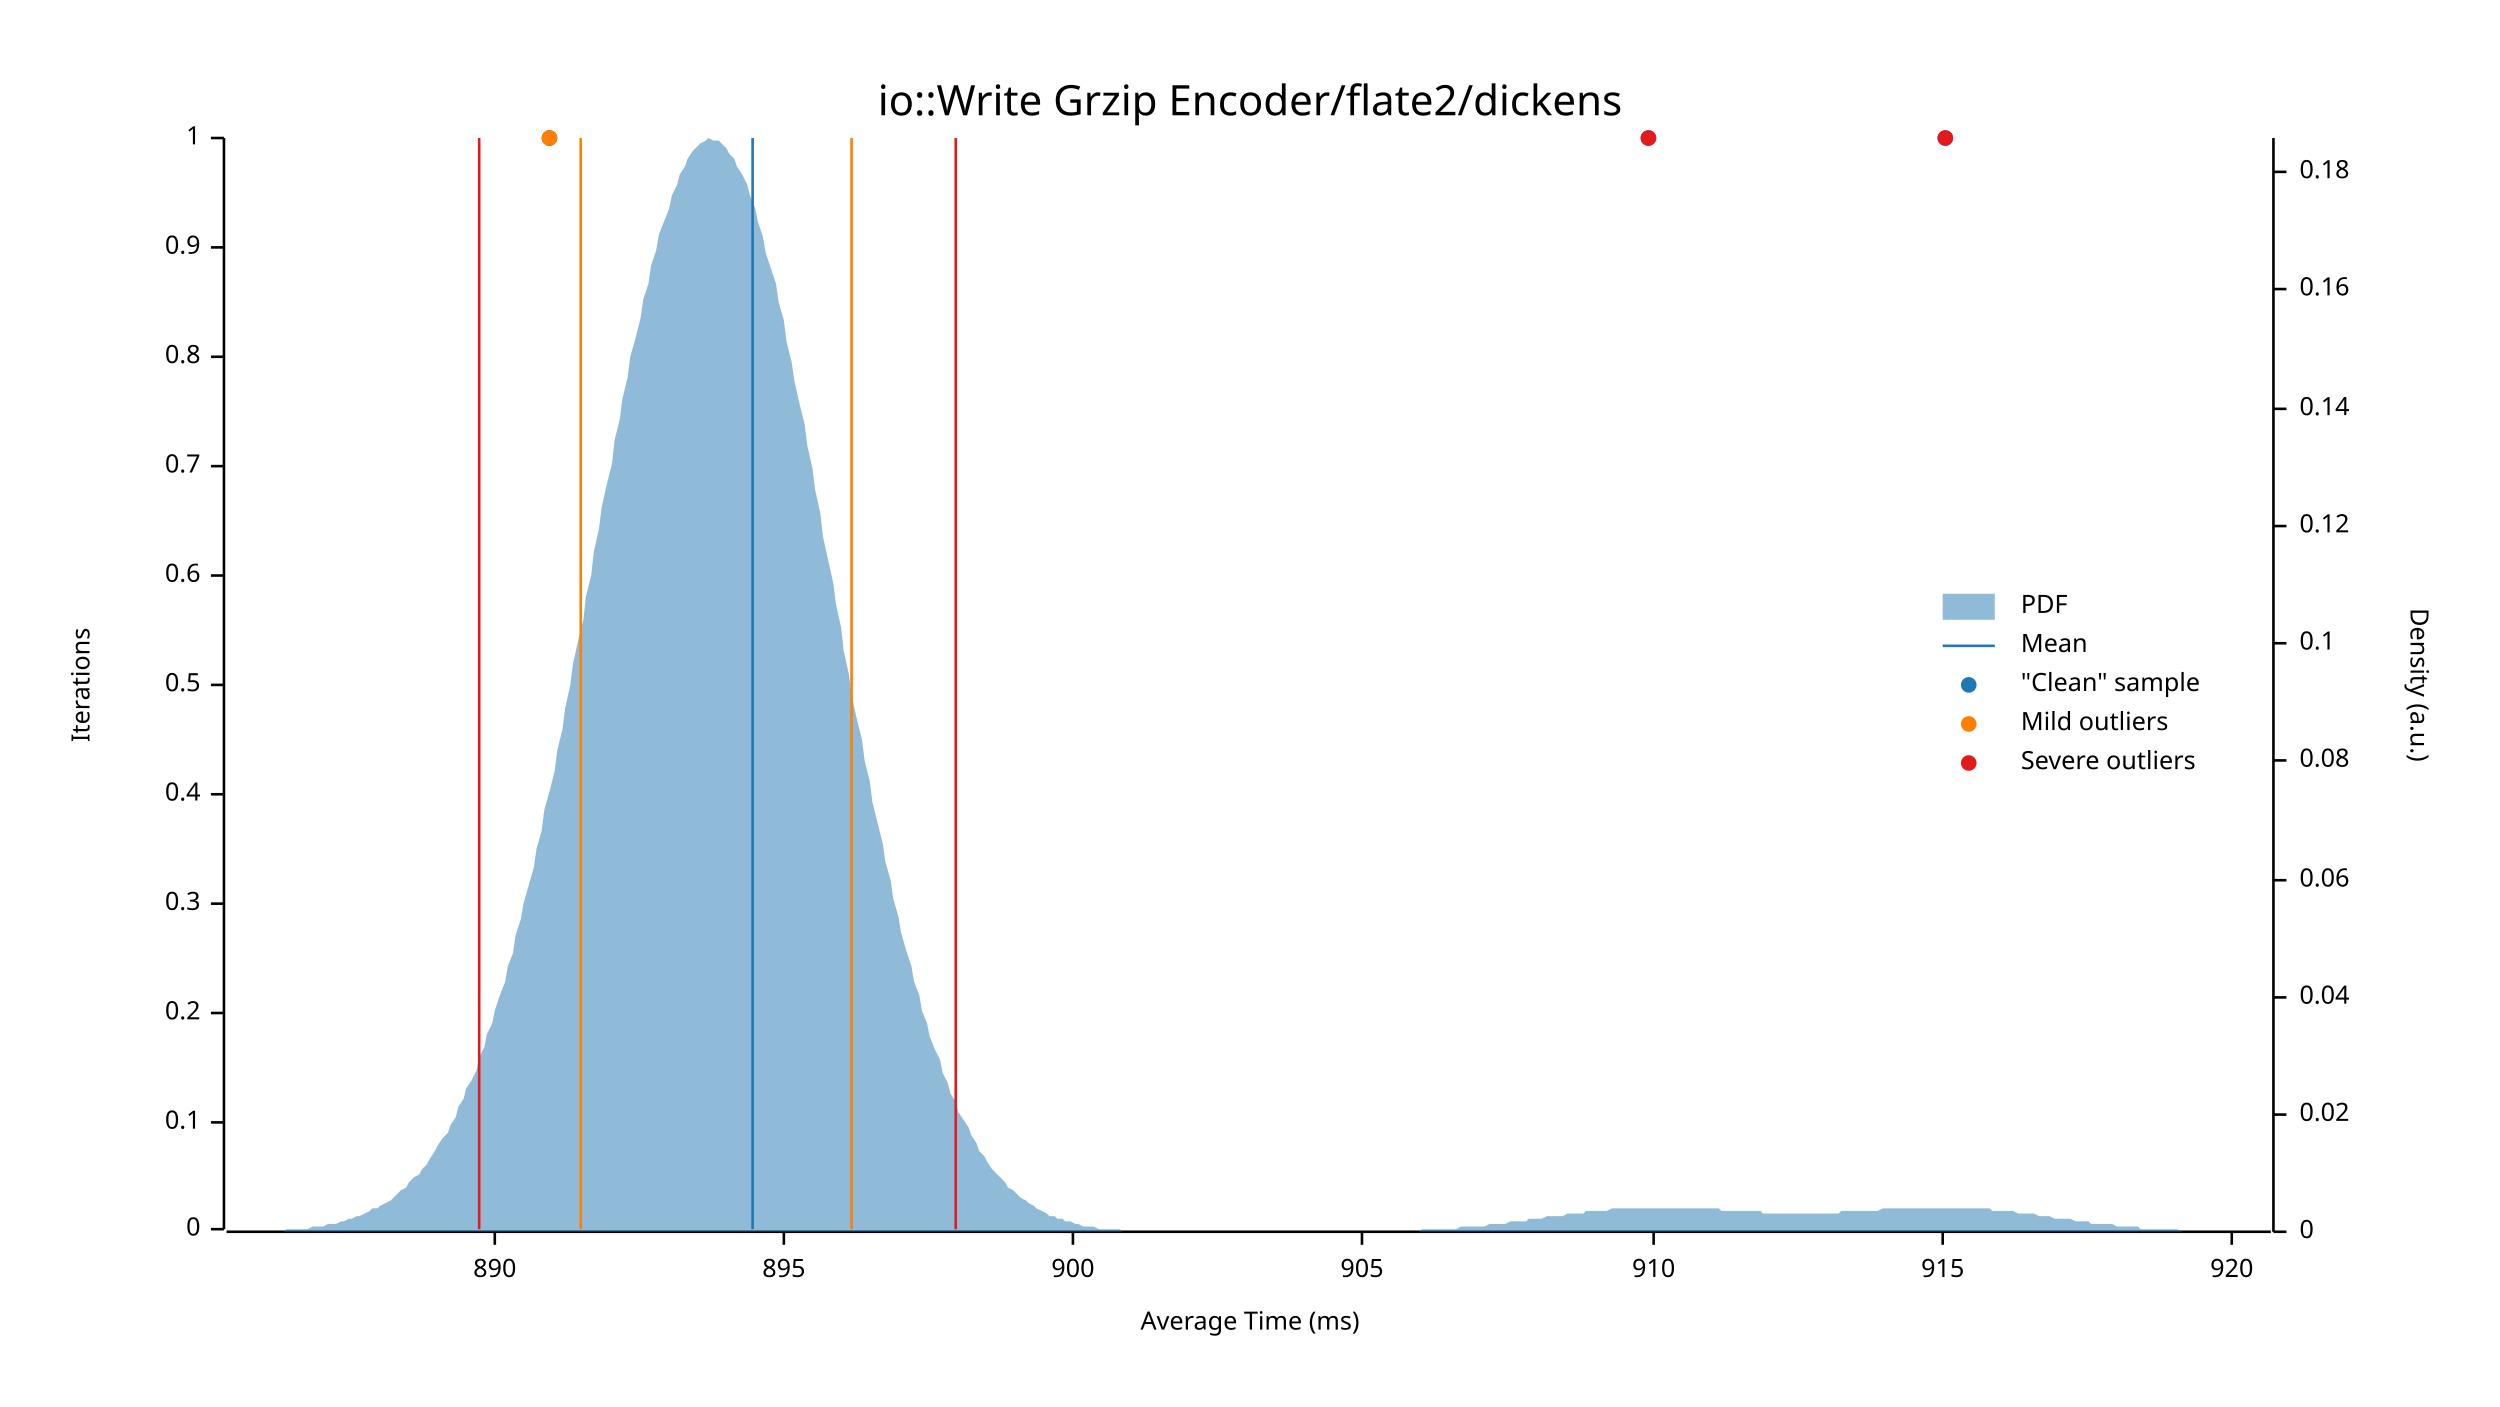
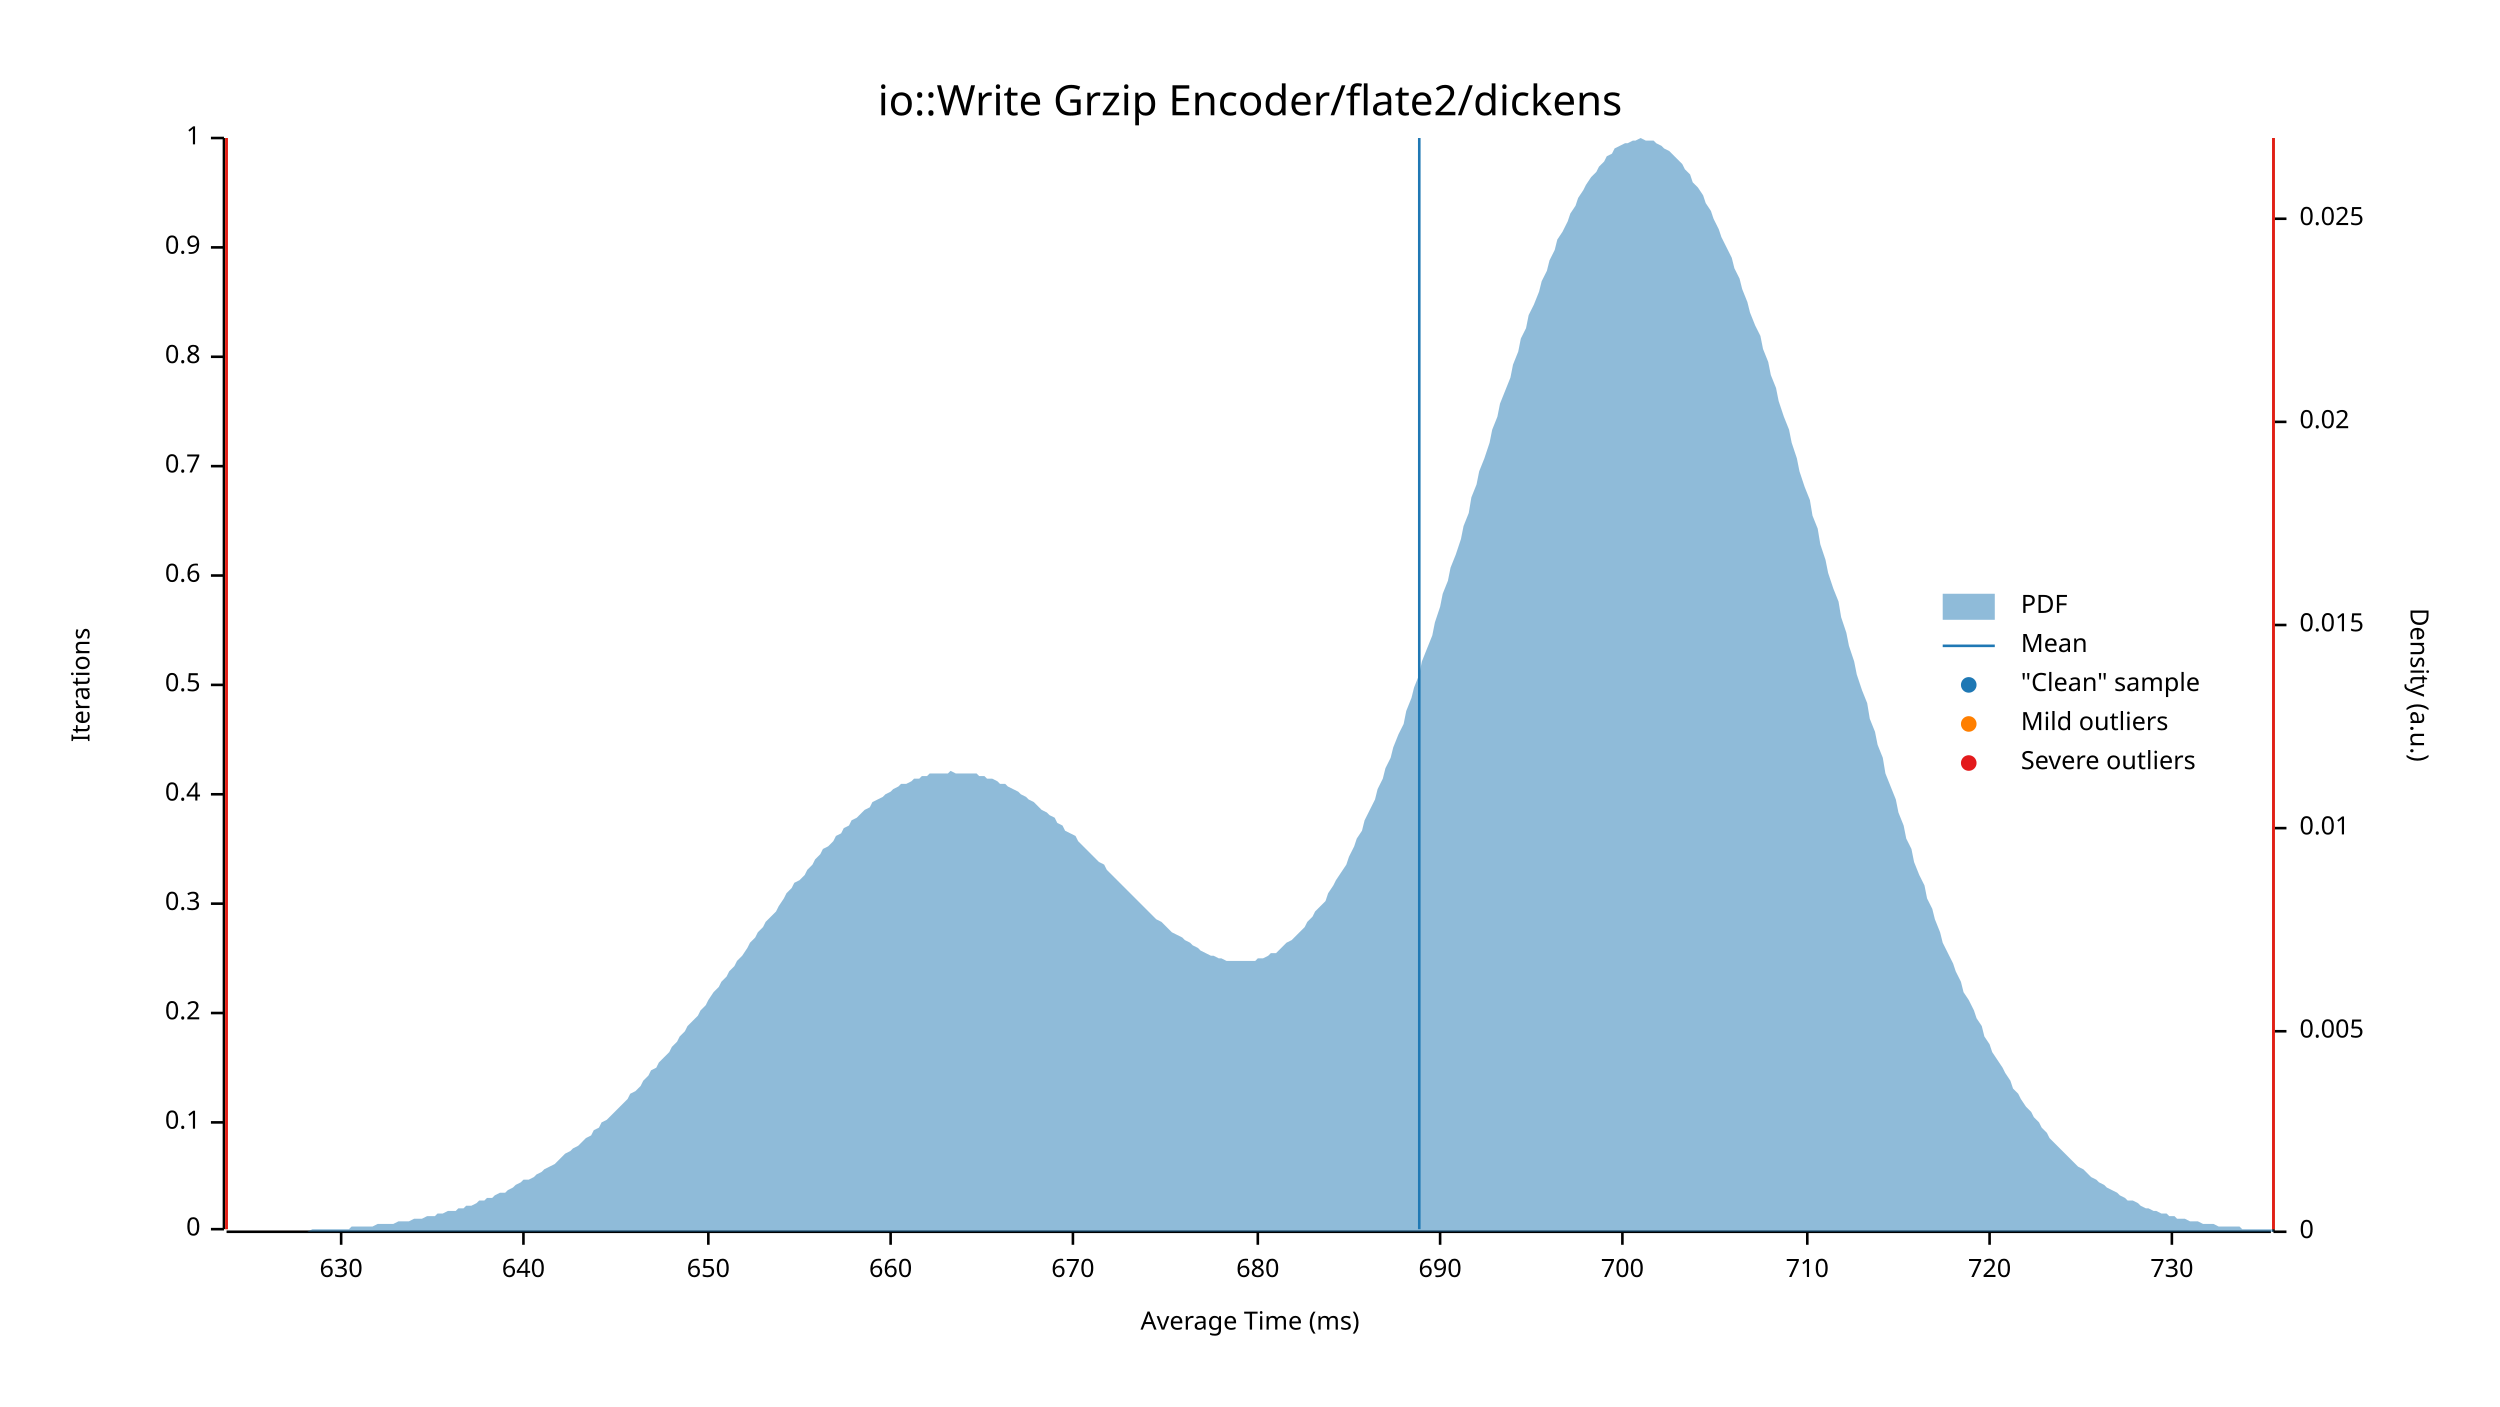
<svg xmlns="http://www.w3.org/2000/svg" width="960" height="540" viewBox="0 0 960 540">
  <text x="480" y="32" dy="0.76em" text-anchor="middle" font-family="sans-serif" font-size="16.129" opacity="1" fill="#000000">
io::Write Grzip Encoder/flate2/dickens
</text>
  <text x="27" y="263" dy="0.76em" text-anchor="middle" font-family="sans-serif" font-size="9.677" opacity="1" fill="#000000" transform="rotate(270, 27, 263)">
Iterations
</text>
  <text x="480" y="513" dy="-0.5ex" text-anchor="middle" font-family="sans-serif" font-size="9.677" opacity="1" fill="#000000">
Average Time (ms)
</text>
  <polyline fill="none" opacity="1" stroke="#000000" stroke-width="1" points="86,53 86,472 " />
  <text x="77" y="472" dy="0.5ex" text-anchor="end" font-family="sans-serif" font-size="9.677" opacity="1" fill="#000000">
0
</text>
  <polyline fill="none" opacity="1" stroke="#000000" stroke-width="1" points="81,472 86,472 " />
  <text x="77" y="431" dy="0.5ex" text-anchor="end" font-family="sans-serif" font-size="9.677" opacity="1" fill="#000000">
0.1
</text>
  <polyline fill="none" opacity="1" stroke="#000000" stroke-width="1" points="81,431 86,431 " />
  <text x="77" y="389" dy="0.5ex" text-anchor="end" font-family="sans-serif" font-size="9.677" opacity="1" fill="#000000">
0.2
</text>
  <polyline fill="none" opacity="1" stroke="#000000" stroke-width="1" points="81,389 86,389 " />
  <text x="77" y="347" dy="0.5ex" text-anchor="end" font-family="sans-serif" font-size="9.677" opacity="1" fill="#000000">
0.3
</text>
  <polyline fill="none" opacity="1" stroke="#000000" stroke-width="1" points="81,347 86,347 " />
  <text x="77" y="305" dy="0.5ex" text-anchor="end" font-family="sans-serif" font-size="9.677" opacity="1" fill="#000000">
0.4
</text>
  <polyline fill="none" opacity="1" stroke="#000000" stroke-width="1" points="81,305 86,305 " />
  <text x="77" y="263" dy="0.5ex" text-anchor="end" font-family="sans-serif" font-size="9.677" opacity="1" fill="#000000">
0.5
</text>
  <polyline fill="none" opacity="1" stroke="#000000" stroke-width="1" points="81,263 86,263 " />
  <text x="77" y="221" dy="0.5ex" text-anchor="end" font-family="sans-serif" font-size="9.677" opacity="1" fill="#000000">
0.6
</text>
  <polyline fill="none" opacity="1" stroke="#000000" stroke-width="1" points="81,221 86,221 " />
  <text x="77" y="179" dy="0.5ex" text-anchor="end" font-family="sans-serif" font-size="9.677" opacity="1" fill="#000000">
0.7
</text>
  <polyline fill="none" opacity="1" stroke="#000000" stroke-width="1" points="81,179 86,179 " />
  <text x="77" y="137" dy="0.5ex" text-anchor="end" font-family="sans-serif" font-size="9.677" opacity="1" fill="#000000">
0.8
</text>
  <polyline fill="none" opacity="1" stroke="#000000" stroke-width="1" points="81,137 86,137 " />
  <text x="77" y="95" dy="0.5ex" text-anchor="end" font-family="sans-serif" font-size="9.677" opacity="1" fill="#000000">
0.9
</text>
  <polyline fill="none" opacity="1" stroke="#000000" stroke-width="1" points="81,95 86,95 " />
  <text x="77" y="53" dy="0.5ex" text-anchor="end" font-family="sans-serif" font-size="9.677" opacity="1" fill="#000000">
1
</text>
  <polyline fill="none" opacity="1" stroke="#000000" stroke-width="1" points="81,53 86,53 " />
  <polyline fill="none" opacity="1" stroke="#000000" stroke-width="1" points="87,473 872,473 " />
-   <text x="190" y="483" dy="0.76em" text-anchor="middle" font-family="sans-serif" font-size="9.677" opacity="1" fill="#000000">
- 890
+   <text x="131" y="483" dy="0.76em" text-anchor="middle" font-family="sans-serif" font-size="9.677" opacity="1" fill="#000000">
+ 630
</text>
-   <polyline fill="none" opacity="1" stroke="#000000" stroke-width="1" points="190,473 190,478 " />
-   <text x="301" y="483" dy="0.76em" text-anchor="middle" font-family="sans-serif" font-size="9.677" opacity="1" fill="#000000">
- 895
+   <polyline fill="none" opacity="1" stroke="#000000" stroke-width="1" points="131,473 131,478 " />
+   <text x="201" y="483" dy="0.76em" text-anchor="middle" font-family="sans-serif" font-size="9.677" opacity="1" fill="#000000">
+ 640
</text>
-   <polyline fill="none" opacity="1" stroke="#000000" stroke-width="1" points="301,473 301,478 " />
+   <polyline fill="none" opacity="1" stroke="#000000" stroke-width="1" points="201,473 201,478 " />
+   <text x="272" y="483" dy="0.76em" text-anchor="middle" font-family="sans-serif" font-size="9.677" opacity="1" fill="#000000">
+ 650
+ </text>
+   <polyline fill="none" opacity="1" stroke="#000000" stroke-width="1" points="272,473 272,478 " />
+   <text x="342" y="483" dy="0.76em" text-anchor="middle" font-family="sans-serif" font-size="9.677" opacity="1" fill="#000000">
+ 660
+ </text>
+   <polyline fill="none" opacity="1" stroke="#000000" stroke-width="1" points="342,473 342,478 " />
  <text x="412" y="483" dy="0.76em" text-anchor="middle" font-family="sans-serif" font-size="9.677" opacity="1" fill="#000000">
- 900
+ 670
</text>
  <polyline fill="none" opacity="1" stroke="#000000" stroke-width="1" points="412,473 412,478 " />
-   <text x="523" y="483" dy="0.76em" text-anchor="middle" font-family="sans-serif" font-size="9.677" opacity="1" fill="#000000">
- 905
+   <text x="483" y="483" dy="0.76em" text-anchor="middle" font-family="sans-serif" font-size="9.677" opacity="1" fill="#000000">
+ 680
</text>
-   <polyline fill="none" opacity="1" stroke="#000000" stroke-width="1" points="523,473 523,478 " />
-   <text x="635" y="483" dy="0.76em" text-anchor="middle" font-family="sans-serif" font-size="9.677" opacity="1" fill="#000000">
- 910
+   <polyline fill="none" opacity="1" stroke="#000000" stroke-width="1" points="483,473 483,478 " />
+   <text x="553" y="483" dy="0.76em" text-anchor="middle" font-family="sans-serif" font-size="9.677" opacity="1" fill="#000000">
+ 690
</text>
-   <polyline fill="none" opacity="1" stroke="#000000" stroke-width="1" points="635,473 635,478 " />
-   <text x="746" y="483" dy="0.76em" text-anchor="middle" font-family="sans-serif" font-size="9.677" opacity="1" fill="#000000">
- 915
+   <polyline fill="none" opacity="1" stroke="#000000" stroke-width="1" points="553,473 553,478 " />
+   <text x="623" y="483" dy="0.76em" text-anchor="middle" font-family="sans-serif" font-size="9.677" opacity="1" fill="#000000">
+ 700
</text>
-   <polyline fill="none" opacity="1" stroke="#000000" stroke-width="1" points="746,473 746,478 " />
-   <text x="857" y="483" dy="0.76em" text-anchor="middle" font-family="sans-serif" font-size="9.677" opacity="1" fill="#000000">
- 920
+   <polyline fill="none" opacity="1" stroke="#000000" stroke-width="1" points="623,473 623,478 " />
+   <text x="694" y="483" dy="0.76em" text-anchor="middle" font-family="sans-serif" font-size="9.677" opacity="1" fill="#000000">
+ 710
</text>
-   <polyline fill="none" opacity="1" stroke="#000000" stroke-width="1" points="857,473 857,478 " />
+   <polyline fill="none" opacity="1" stroke="#000000" stroke-width="1" points="694,473 694,478 " />
+   <text x="764" y="483" dy="0.76em" text-anchor="middle" font-family="sans-serif" font-size="9.677" opacity="1" fill="#000000">
+ 720
+ </text>
+   <polyline fill="none" opacity="1" stroke="#000000" stroke-width="1" points="764,473 764,478 " />
+   <text x="834" y="483" dy="0.76em" text-anchor="middle" font-family="sans-serif" font-size="9.677" opacity="1" fill="#000000">
+ 730
+ </text>
+   <polyline fill="none" opacity="1" stroke="#000000" stroke-width="1" points="834,473 834,478 " />
  <text x="933" y="263" dy="0.76em" text-anchor="middle" font-family="sans-serif" font-size="9.677" opacity="1" fill="#000000" transform="rotate(90, 933, 263)">
Density (a.u.)
</text>
  <polyline fill="none" opacity="1" stroke="#000000" stroke-width="1" points="873,53 873,473 " />
  <text x="883" y="473" dy="0.5ex" text-anchor="start" font-family="sans-serif" font-size="9.677" opacity="1" fill="#000000">
0
</text>
  <polyline fill="none" opacity="1" stroke="#000000" stroke-width="1" points="873,473 878,473 " />
-   <text x="883" y="428" dy="0.5ex" text-anchor="start" font-family="sans-serif" font-size="9.677" opacity="1" fill="#000000">
+   <text x="883" y="396" dy="0.5ex" text-anchor="start" font-family="sans-serif" font-size="9.677" opacity="1" fill="#000000">
+ 0.005
+ </text>
+   <polyline fill="none" opacity="1" stroke="#000000" stroke-width="1" points="873,396 878,396 " />
+   <text x="883" y="318" dy="0.5ex" text-anchor="start" font-family="sans-serif" font-size="9.677" opacity="1" fill="#000000">
+ 0.01
+ </text>
+   <polyline fill="none" opacity="1" stroke="#000000" stroke-width="1" points="873,318 878,318 " />
+   <text x="883" y="240" dy="0.5ex" text-anchor="start" font-family="sans-serif" font-size="9.677" opacity="1" fill="#000000">
+ 0.015
+ </text>
+   <polyline fill="none" opacity="1" stroke="#000000" stroke-width="1" points="873,240 878,240 " />
+   <text x="883" y="162" dy="0.5ex" text-anchor="start" font-family="sans-serif" font-size="9.677" opacity="1" fill="#000000">
0.02
</text>
-   <polyline fill="none" opacity="1" stroke="#000000" stroke-width="1" points="873,428 878,428 " />
-   <text x="883" y="383" dy="0.5ex" text-anchor="start" font-family="sans-serif" font-size="9.677" opacity="1" fill="#000000">
- 0.04
+   <polyline fill="none" opacity="1" stroke="#000000" stroke-width="1" points="873,162 878,162 " />
+   <text x="883" y="84" dy="0.5ex" text-anchor="start" font-family="sans-serif" font-size="9.677" opacity="1" fill="#000000">
+ 0.025
</text>
-   <polyline fill="none" opacity="1" stroke="#000000" stroke-width="1" points="873,383 878,383 " />
-   <text x="883" y="338" dy="0.5ex" text-anchor="start" font-family="sans-serif" font-size="9.677" opacity="1" fill="#000000">
- 0.06
- </text>
-   <polyline fill="none" opacity="1" stroke="#000000" stroke-width="1" points="873,338 878,338 " />
-   <text x="883" y="292" dy="0.5ex" text-anchor="start" font-family="sans-serif" font-size="9.677" opacity="1" fill="#000000">
- 0.08
- </text>
-   <polyline fill="none" opacity="1" stroke="#000000" stroke-width="1" points="873,292 878,292 " />
-   <text x="883" y="247" dy="0.5ex" text-anchor="start" font-family="sans-serif" font-size="9.677" opacity="1" fill="#000000">
- 0.1
- </text>
-   <polyline fill="none" opacity="1" stroke="#000000" stroke-width="1" points="873,247 878,247 " />
-   <text x="883" y="202" dy="0.5ex" text-anchor="start" font-family="sans-serif" font-size="9.677" opacity="1" fill="#000000">
- 0.12
- </text>
-   <polyline fill="none" opacity="1" stroke="#000000" stroke-width="1" points="873,202 878,202 " />
-   <text x="883" y="157" dy="0.5ex" text-anchor="start" font-family="sans-serif" font-size="9.677" opacity="1" fill="#000000">
- 0.14
- </text>
-   <polyline fill="none" opacity="1" stroke="#000000" stroke-width="1" points="873,157 878,157 " />
-   <text x="883" y="111" dy="0.5ex" text-anchor="start" font-family="sans-serif" font-size="9.677" opacity="1" fill="#000000">
- 0.16
- </text>
-   <polyline fill="none" opacity="1" stroke="#000000" stroke-width="1" points="873,111 878,111 " />
-   <text x="883" y="66" dy="0.5ex" text-anchor="start" font-family="sans-serif" font-size="9.677" opacity="1" fill="#000000">
- 0.18
- </text>
-   <polyline fill="none" opacity="1" stroke="#000000" stroke-width="1" points="873,66 878,66 " />
-   <polygon opacity="0.5" fill="#1F78B4" points="87,473 88,473 90,473 91,473 93,473 94,473 96,473 98,473 99,473 101,473 102,473 104,473 105,473 107,473 109,473 110,472 112,472 113,472 115,472 116,472 118,472 120,471 121,471 123,471 124,471 126,470 127,470 129,470 131,469 132,469 134,468 135,468 137,467 138,467 140,466 142,465 143,464 145,464 146,463 148,462 150,461 151,460 153,458 154,457 156,456 157,454 159,452 161,451 162,449 164,447 165,445 167,442 168,440 170,437 172,435 173,432 175,429 176,425 178,422 179,418 181,415 183,411 184,406 186,402 187,397 189,393 190,388 192,382 194,377 195,371 197,366 198,359 200,353 201,347 203,340 205,333 206,326 208,319 209,311 211,304 213,296 214,288 216,280 217,272 219,263 220,255 222,246 224,238 225,229 227,221 228,212 230,203 231,195 233,186 235,178 236,169 238,161 239,153 241,145 242,137 244,130 246,122 247,115 249,109 250,102 252,96 253,90 255,85 257,80 258,75 260,71 261,67 263,64 264,61 266,58 268,56 269,55 271,54 272,53 274,54 276,54 277,55 279,57 280,59 282,61 283,64 285,67 287,71 288,75 290,80 291,85 293,91 294,97 296,103 298,109 299,116 301,123 302,131 304,139 305,146 307,155 309,163 310,171 312,180 313,188 315,197 316,206 318,215 320,224 321,232 323,241 324,250 326,259 327,267 329,276 331,284 332,292 334,300 335,308 337,316 339,324 340,331 342,338 343,345 345,352 346,358 348,365 350,371 351,377 353,382 354,388 356,393 357,398 359,403 361,407 362,412 364,416 365,420 367,423 368,427 370,430 372,433 373,436 375,439 376,442 378,444 379,446 381,449 383,451 384,452 386,454 387,456 389,457 391,459 392,460 394,461 395,462 397,463 398,464 400,465 402,466 403,467 405,467 406,468 408,468 409,469 411,469 413,470 414,470 416,471 417,471 419,471 420,471 422,472 424,472 425,472 427,472 428,472 430,472 431,473 433,473 435,473 436,473 438,473 439,473 441,473 442,473 444,473 446,473 447,473 449,473 450,473 452,473 454,473 455,473 457,473 458,473 460,473 461,473 463,473 465,473 466,473 468,473 469,473 471,473 472,473 474,473 476,473 477,473 479,473 480,473 482,473 483,473 485,473 487,473 488,473 490,473 491,473 493,473 494,473 496,473 498,473 499,473 501,473 502,473 504,473 505,473 507,473 509,473 510,473 512,473 513,473 515,473 517,473 518,473 520,473 521,473 523,473 524,473 526,473 528,473 529,473 531,473 532,473 534,473 535,473 537,473 539,473 540,473 542,473 543,473 545,473 546,472 548,472 550,472 551,472 553,472 554,472 556,472 557,472 559,472 561,471 562,471 564,471 565,471 567,471 568,471 570,471 572,470 573,470 575,470 576,470 578,470 580,469 581,469 583,469 584,469 586,469 587,468 589,468 591,468 592,468 594,467 595,467 597,467 598,467 600,467 602,466 603,466 605,466 606,466 608,466 609,465 611,465 613,465 614,465 616,465 617,465 619,464 620,464 622,464 624,464 625,464 627,464 628,464 630,464 632,464 633,464 635,464 636,464 638,464 639,464 641,464 643,464 644,464 646,464 647,464 649,464 650,464 652,464 654,464 655,464 657,464 658,464 660,464 661,465 663,465 665,465 666,465 668,465 669,465 671,465 672,465 674,465 676,465 677,466 679,466 680,466 682,466 683,466 685,466 687,466 688,466 690,466 691,466 693,466 695,466 696,466 698,466 699,466 701,466 702,466 704,466 706,466 707,465 709,465 710,465 712,465 713,465 715,465 717,465 718,465 720,465 721,465 723,464 724,464 726,464 728,464 729,464 731,464 732,464 734,464 735,464 737,464 739,464 740,464 742,464 743,464 745,464 746,464 748,464 750,464 751,464 753,464 754,464 756,464 758,464 759,464 761,464 762,464 764,464 765,465 767,465 769,465 770,465 772,465 773,465 775,466 776,466 778,466 780,466 781,466 783,467 784,467 786,467 787,467 789,468 791,468 792,468 794,468 795,468 797,469 798,469 800,469 802,469 803,470 805,470 806,470 808,470 809,470 811,470 813,471 814,471 816,471 817,471 819,471 821,471 822,472 824,472 825,472 827,472 828,472 830,472 832,472 833,472 835,472 836,472 838,473 839,473 841,473 843,473 844,473 846,473 847,473 849,473 850,473 852,473 854,473 855,473 857,473 858,473 860,473 861,473 863,473 865,473 866,473 868,473 869,473 871,473 873,473 873,473 87,473 " />
-   <polyline fill="none" opacity="1" stroke="#1F78B4" stroke-width="1" points="289,472 289,53 " />
-   <polyline fill="none" opacity="1" stroke="#FF7F00" stroke-width="1" points="223,472 223,53 " />
-   <polyline fill="none" opacity="1" stroke="#FF7F00" stroke-width="1" points="327,472 327,53 " />
-   <polyline fill="none" opacity="1" stroke="#E31A1C" stroke-width="1" points="184,472 184,53 " />
-   <polyline fill="none" opacity="1" stroke="#E31A1C" stroke-width="1" points="367,472 367,53 " />
-   <circle cx="633" cy="53" r="3" opacity="1" fill="#1F78B4" stroke="none" stroke-width="1" />
-   <circle cx="747" cy="53" r="3" opacity="1" fill="#1F78B4" stroke="none" stroke-width="1" />
-   <circle cx="211" cy="53" r="3" opacity="1" fill="#1F78B4" stroke="none" stroke-width="1" />
-   <circle cx="211" cy="53" r="3" opacity="1" fill="#FF7F00" stroke="none" stroke-width="1" />
-   <circle cx="633" cy="53" r="3" opacity="1" fill="#E31A1C" stroke="none" stroke-width="1" />
-   <circle cx="747" cy="53" r="3" opacity="1" fill="#E31A1C" stroke="none" stroke-width="1" />
+   <polyline fill="none" opacity="1" stroke="#000000" stroke-width="1" points="873,84 878,84 " />
+   <polygon opacity="0.5" fill="#1F78B4" points="87,473 88,473 90,473 91,473 93,473 94,473 96,473 98,473 99,473 101,473 102,473 104,473 105,473 107,473 109,473 110,473 112,473 113,473 115,473 116,473 118,473 120,472 121,472 123,472 124,472 126,472 127,472 129,472 131,472 132,472 134,472 135,471 137,471 138,471 140,471 142,471 143,471 145,470 146,470 148,470 150,470 151,470 153,469 154,469 156,469 157,469 159,468 161,468 162,468 164,467 165,467 167,467 168,466 170,466 172,465 173,465 175,465 176,464 178,464 179,463 181,463 183,462 184,461 186,461 187,460 189,460 190,459 192,458 194,458 195,457 197,456 198,455 200,454 201,453 203,453 205,452 206,451 208,450 209,449 211,448 213,447 214,446 216,444 217,443 219,442 220,441 222,440 224,438 225,437 227,436 228,434 230,433 231,431 233,430 235,428 236,427 238,425 239,424 241,422 242,420 244,419 246,417 247,415 249,413 250,411 252,410 253,408 255,406 257,404 258,402 260,400 261,398 263,396 264,394 266,392 268,390 269,388 271,386 272,384 274,381 276,379 277,377 279,375 280,373 282,371 283,369 285,367 287,364 288,362 290,360 291,358 293,356 294,354 296,352 298,350 299,348 301,345 302,343 304,341 305,339 307,338 309,336 310,334 312,332 313,330 315,328 316,326 318,325 320,323 321,321 323,320 324,318 326,317 327,315 329,314 331,312 332,311 334,310 335,308 337,307 339,306 340,305 342,304 343,303 345,302 346,301 348,301 350,300 351,299 353,299 354,298 356,298 357,297 359,297 361,297 362,297 364,297 365,296 367,297 368,297 370,297 372,297 373,297 375,297 376,298 378,298 379,299 381,299 383,300 384,301 386,301 387,302 389,303 391,304 392,305 394,306 395,307 397,308 398,309 400,311 402,312 403,313 405,314 406,316 408,317 409,319 411,320 413,321 414,323 416,325 417,326 419,328 420,329 422,331 424,332 425,334 427,336 428,337 430,339 431,340 433,342 435,344 436,345 438,347 439,348 441,350 442,351 444,353 446,354 447,355 449,357 450,358 452,359 454,360 455,361 457,362 458,363 460,364 461,365 463,366 465,367 466,367 468,368 469,368 471,369 472,369 474,369 476,369 477,369 479,369 480,369 482,369 483,368 485,368 487,367 488,366 490,366 491,365 493,363 494,362 496,361 498,359 499,358 501,356 502,354 504,352 505,350 507,348 509,346 510,343 512,340 513,338 515,335 517,332 518,329 520,325 521,322 523,319 524,315 526,311 528,307 529,303 531,299 532,295 534,291 535,287 537,282 539,278 540,273 542,268 543,264 545,259 546,254 548,249 550,244 551,239 553,233 554,228 556,223 557,218 559,213 561,207 562,202 564,197 565,191 567,186 568,181 570,176 572,170 573,165 575,160 576,155 578,150 580,145 581,140 583,135 584,130 586,126 587,121 589,117 591,112 592,108 594,104 595,100 597,96 598,92 600,89 602,85 603,82 605,79 606,76 608,73 609,71 611,68 613,66 614,64 616,62 617,60 619,59 620,57 622,56 624,55 625,55 627,54 628,54 630,53 632,54 633,54 635,54 636,55 638,56 639,57 641,58 643,60 644,61 646,63 647,65 649,67 650,70 652,72 654,75 655,78 657,81 658,84 660,88 661,91 663,95 665,99 666,103 668,107 669,111 671,116 672,120 674,125 676,129 677,134 679,139 680,144 682,149 683,154 685,160 687,165 688,170 690,176 691,181 693,187 695,192 696,198 698,203 699,209 701,215 702,220 704,226 706,231 707,237 709,243 710,248 712,254 713,259 715,265 717,270 718,276 720,281 721,286 723,291 724,297 726,302 728,307 729,312 731,317 732,322 734,326 735,331 737,336 739,340 740,345 742,349 743,353 745,358 746,362 748,366 750,370 751,373 753,377 754,381 756,384 758,388 759,391 761,394 762,398 764,401 765,404 767,407 769,410 770,412 772,415 773,418 775,420 776,422 778,425 780,427 781,429 783,431 784,433 786,435 787,437 789,439 791,441 792,442 794,444 795,445 797,447 798,448 800,449 802,451 803,452 805,453 806,454 808,455 809,456 811,457 813,458 814,459 816,460 817,461 819,461 821,462 822,463 824,464 825,464 827,465 828,465 830,466 832,466 833,467 835,467 836,468 838,468 839,468 841,469 843,469 844,469 846,470 847,470 849,470 850,470 852,471 854,471 855,471 857,471 858,471 860,471 861,472 863,472 865,472 866,472 868,472 869,472 871,472 873,472 873,473 87,473 " />
+   <polyline fill="none" opacity="1" stroke="#1F78B4" stroke-width="1" points="545,472 545,53 " />
+   <polyline fill="none" opacity="1" stroke="#FF7F00" stroke-width="1" points="87,472 87,53 " />
+   <polyline fill="none" opacity="1" stroke="#FF7F00" stroke-width="1" points="873,472 873,53 " />
+   <polyline fill="none" opacity="1" stroke="#E31A1C" stroke-width="1" points="87,472 87,53 " />
+   <polyline fill="none" opacity="1" stroke="#E31A1C" stroke-width="1" points="873,472 873,53 " />
  <text x="776" y="228" dy="0.76em" text-anchor="start" font-family="sans-serif" font-size="9.677" opacity="1" fill="#000000">
PDF
</text>
  <text x="776" y="243" dy="0.76em" text-anchor="start" font-family="sans-serif" font-size="9.677" opacity="1" fill="#000000">
Mean
</text>
  <text x="776" y="258" dy="0.76em" text-anchor="start" font-family="sans-serif" font-size="9.677" opacity="1" fill="#000000">
"Clean" sample
</text>
  <text x="776" y="273" dy="0.76em" text-anchor="start" font-family="sans-serif" font-size="9.677" opacity="1" fill="#000000">
Mild outliers
</text>
  <text x="776" y="288" dy="0.76em" text-anchor="start" font-family="sans-serif" font-size="9.677" opacity="1" fill="#000000">
Severe outliers
</text>
  <rect x="746" y="228" width="20" height="10" opacity="0.5" fill="#1F78B4" stroke="none" />
  <polyline fill="none" opacity="1" stroke="#1F78B4" stroke-width="1" points="746,248 766,248 " />
  <circle cx="756" cy="263" r="3" opacity="1" fill="#1F78B4" stroke="none" stroke-width="1" />
  <circle cx="756" cy="278" r="3" opacity="1" fill="#FF7F00" stroke="none" stroke-width="1" />
  <circle cx="756" cy="293" r="3" opacity="1" fill="#E31A1C" stroke="none" stroke-width="1" />
</svg>
